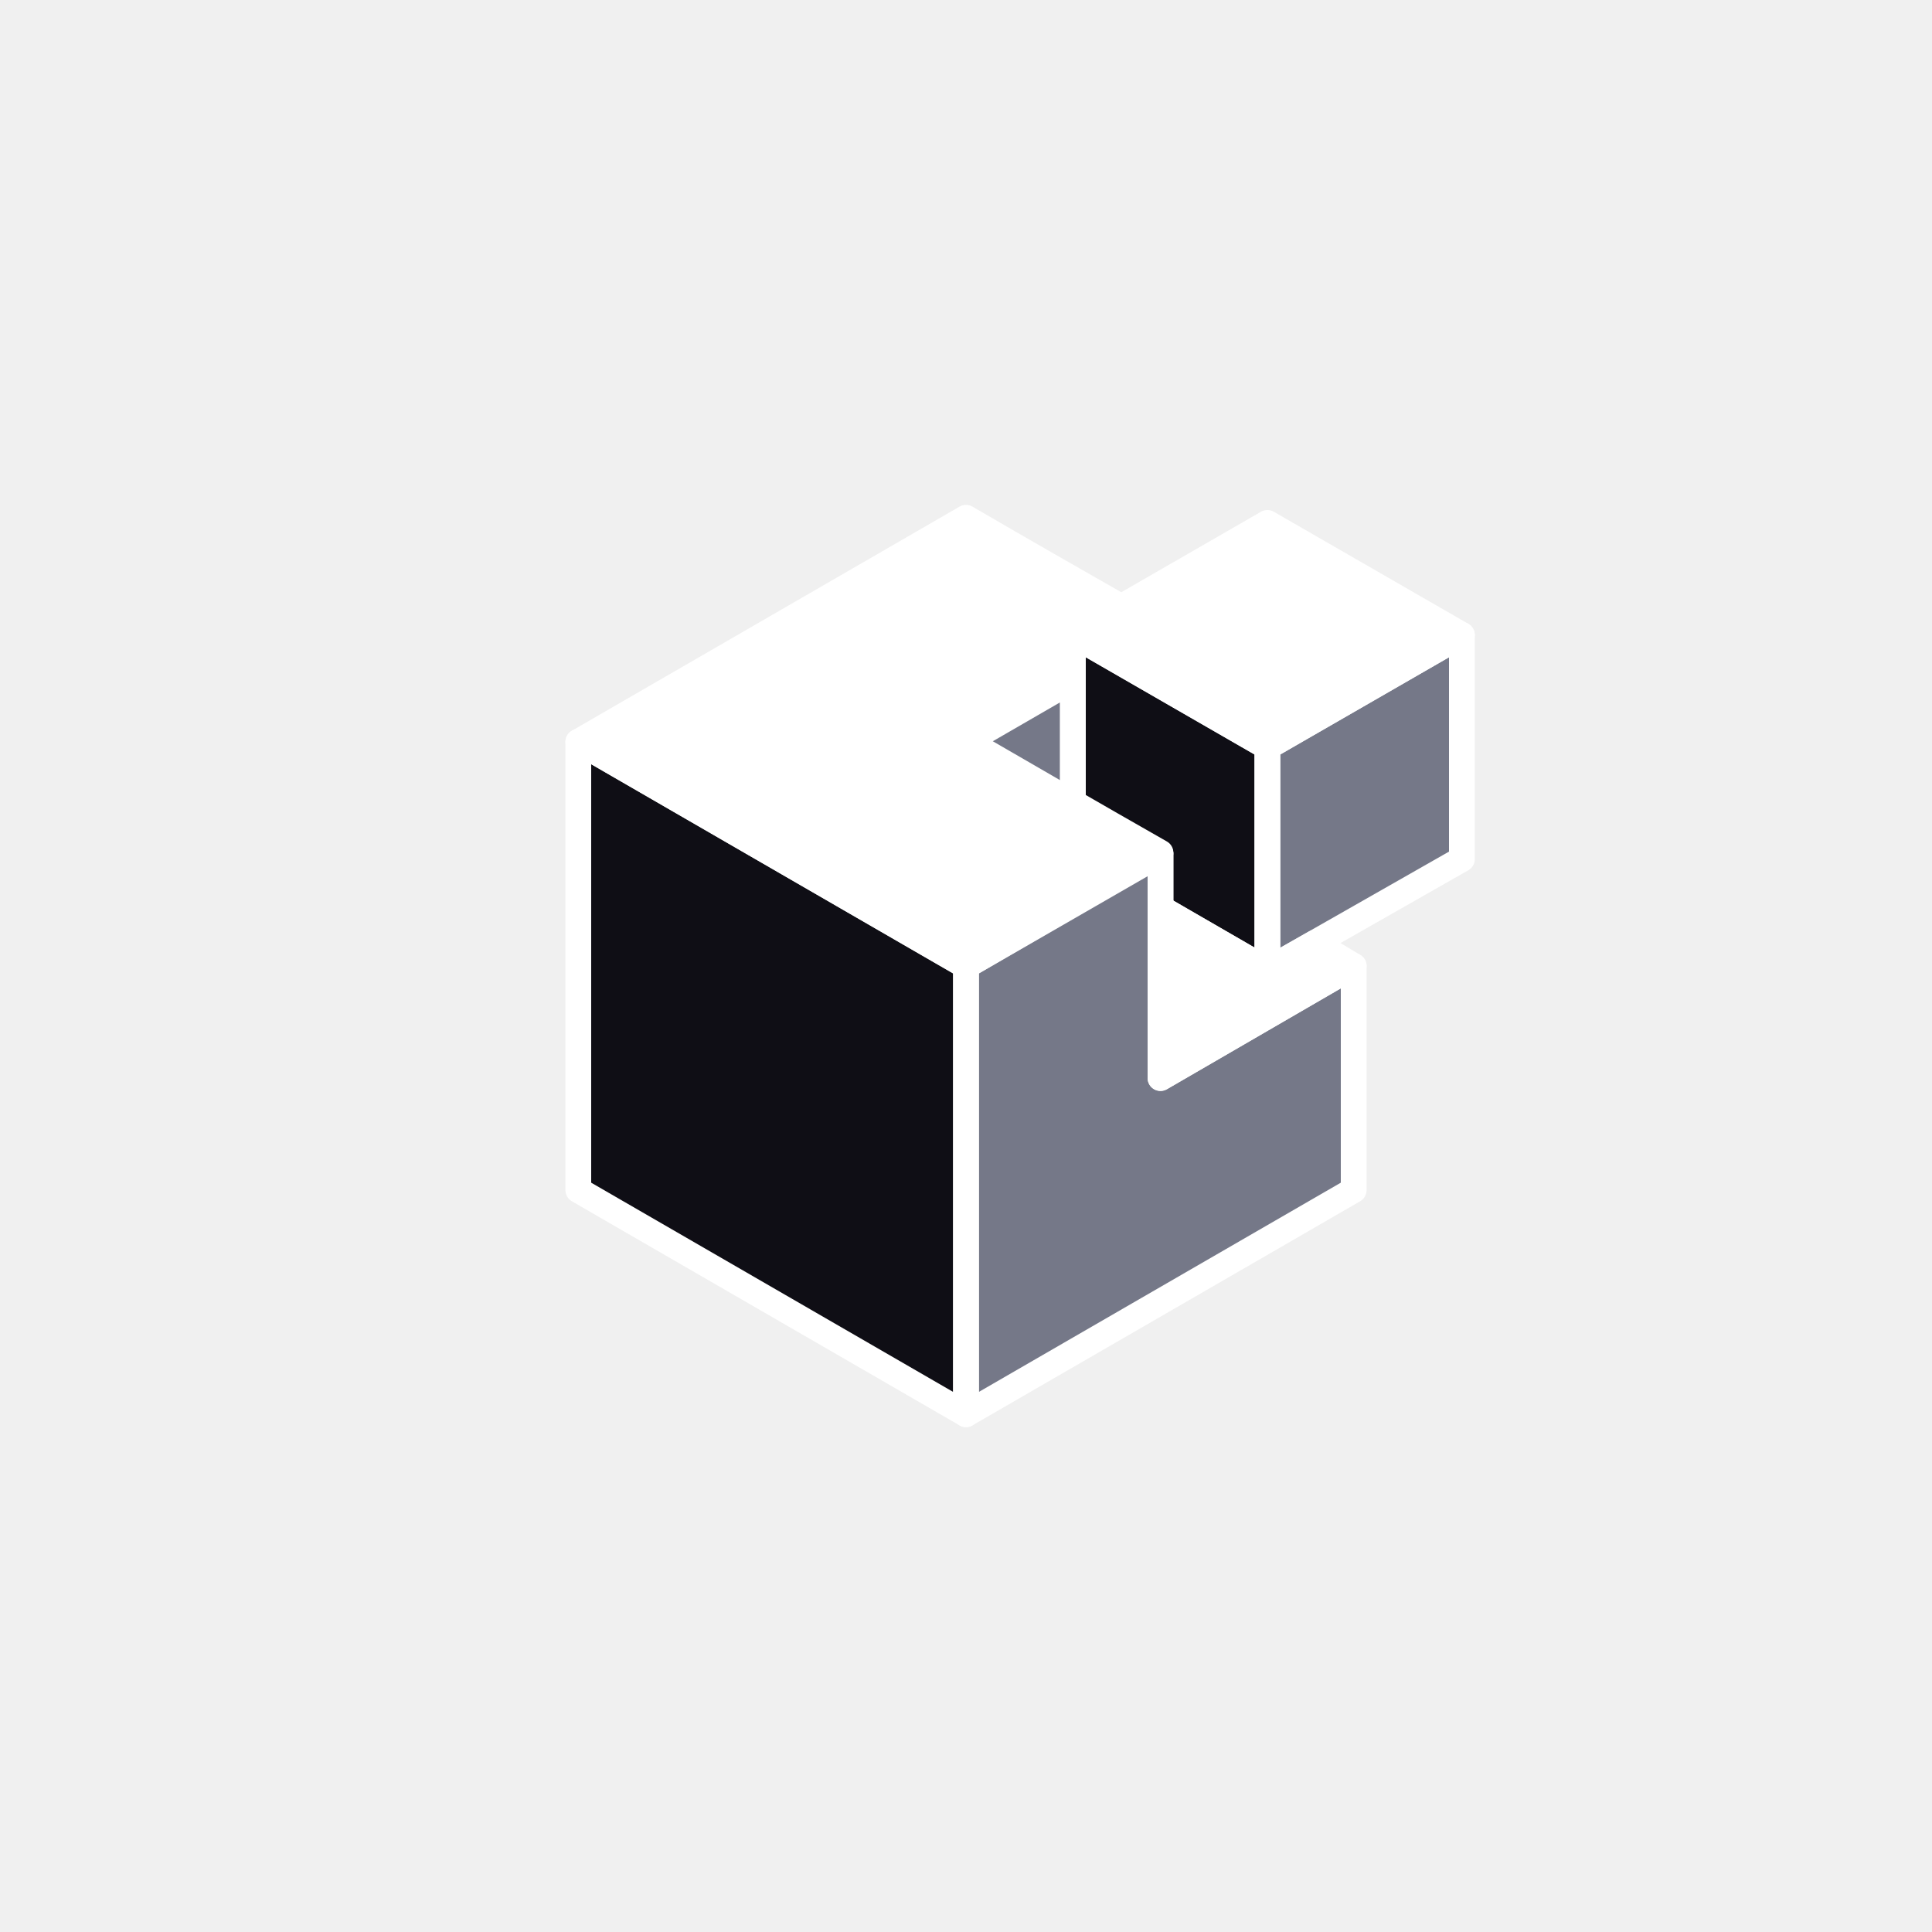
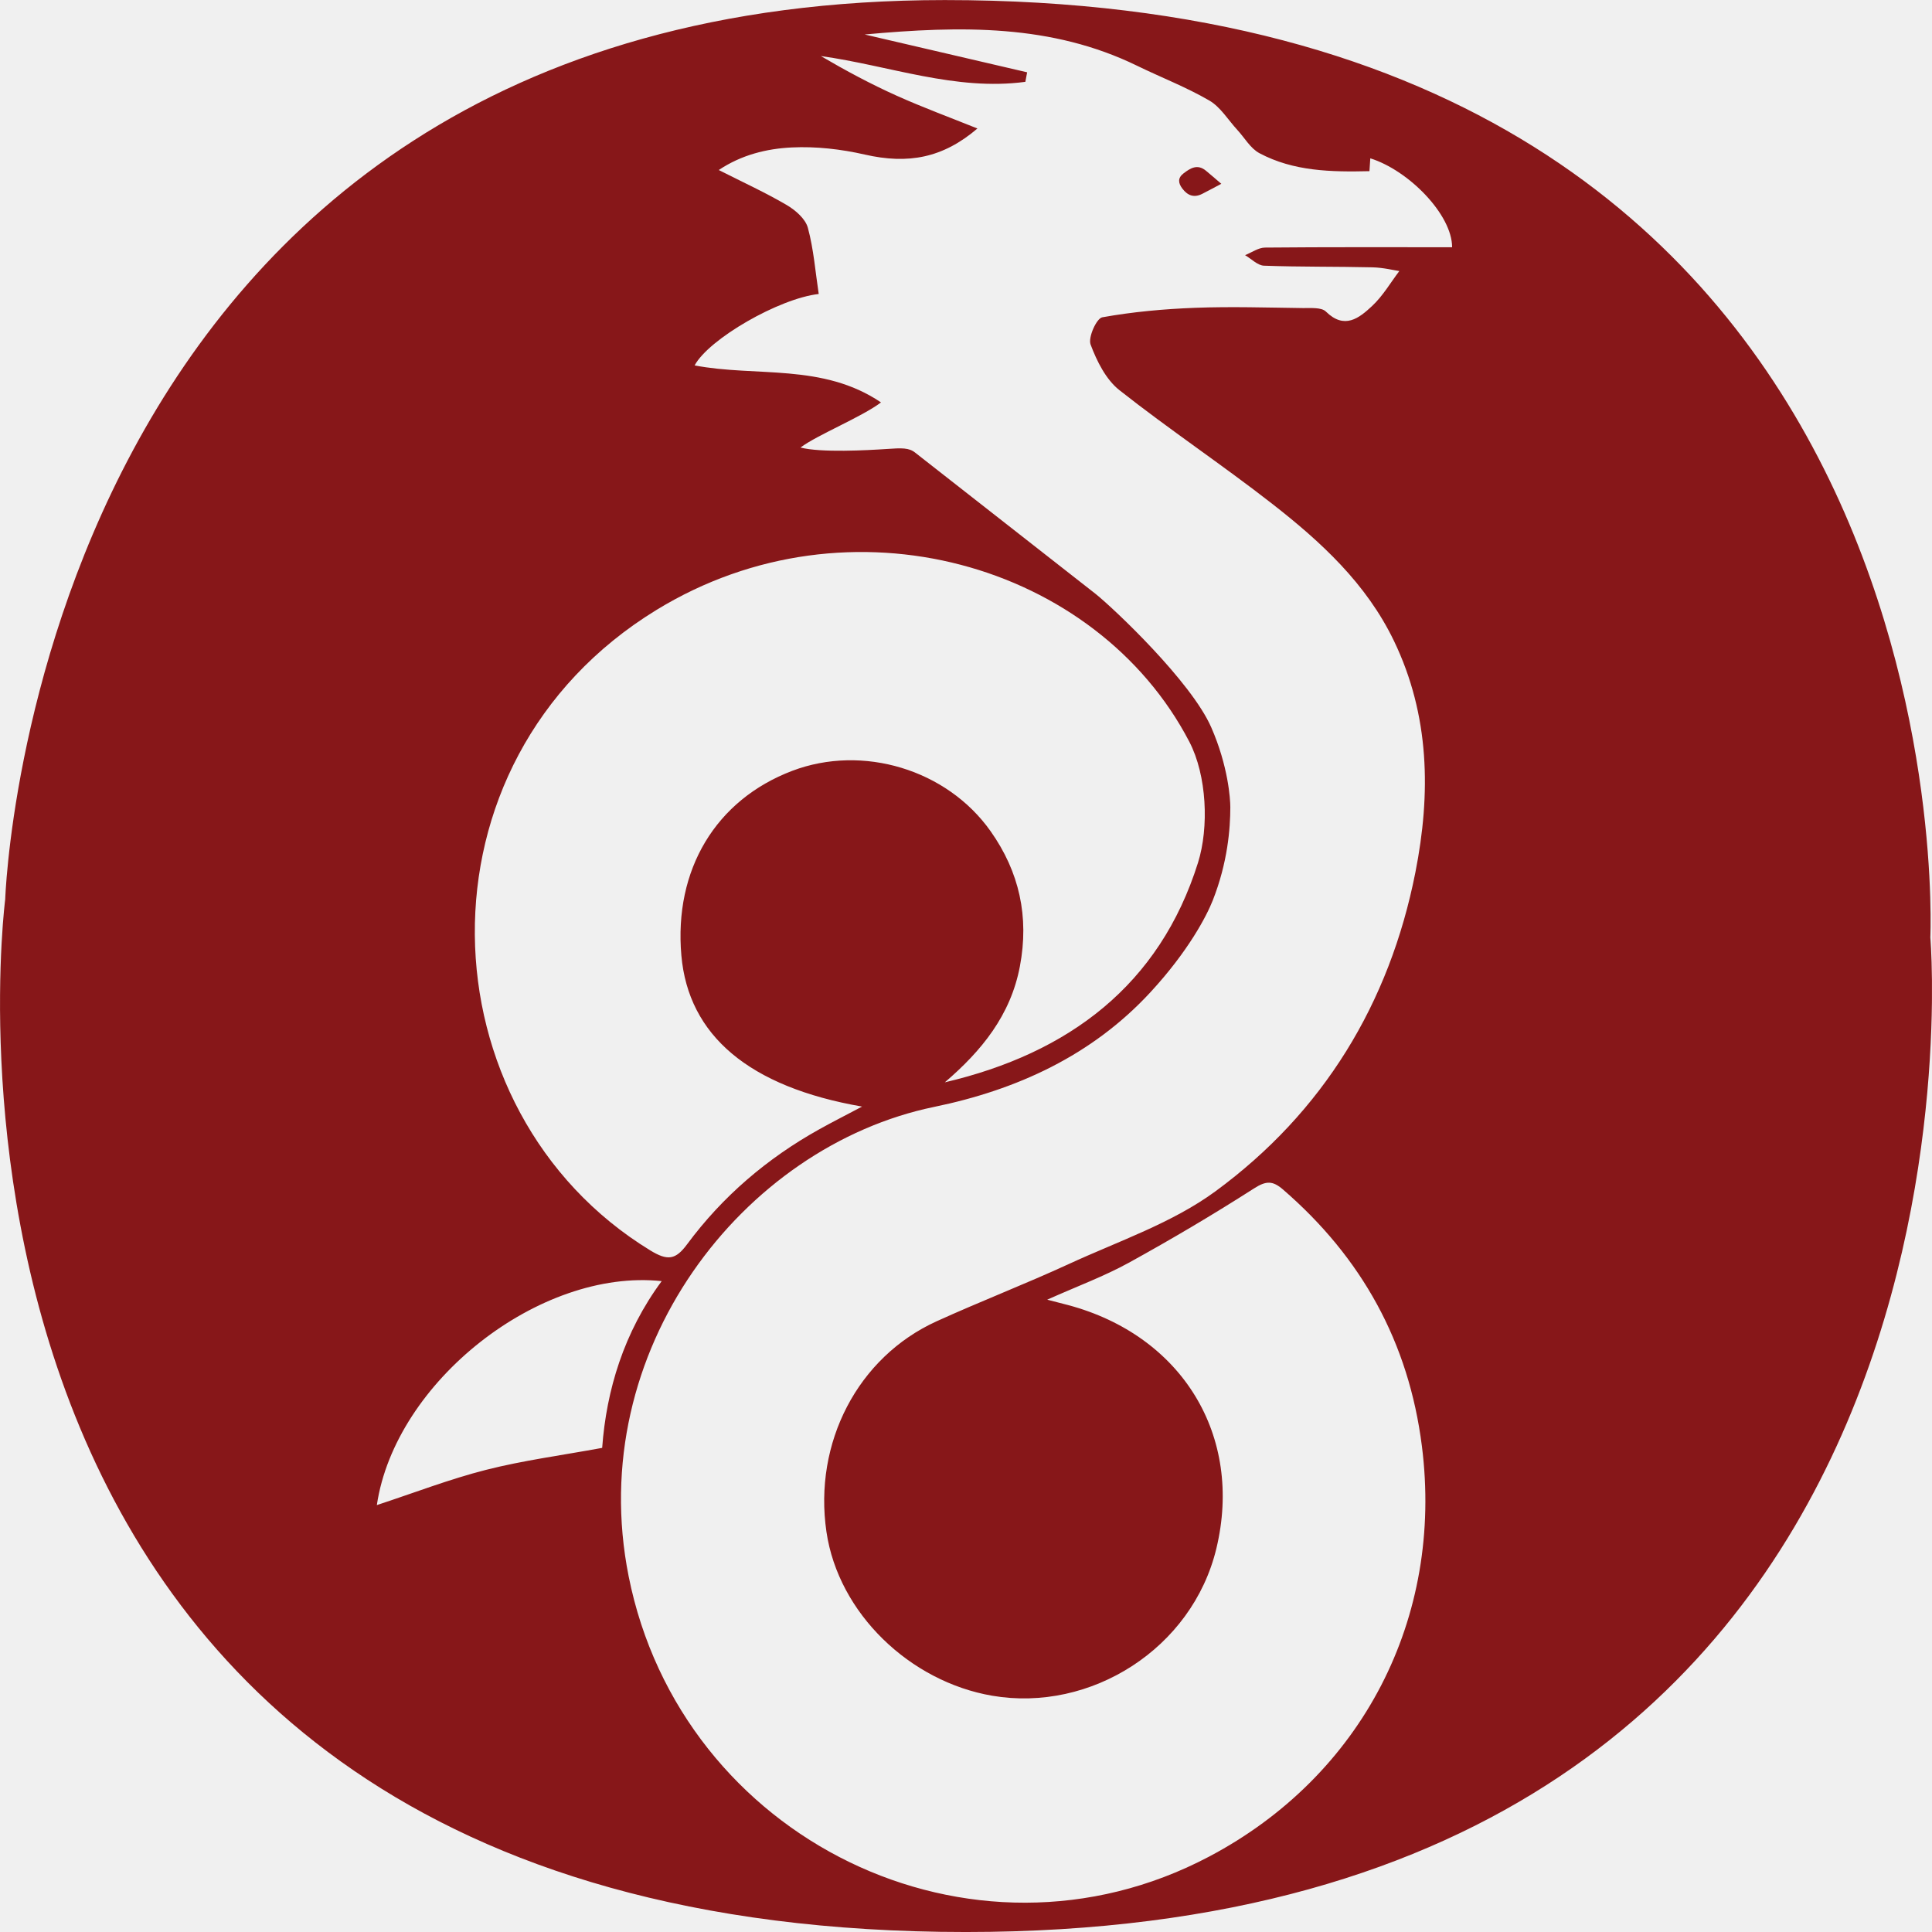
- <svg xmlns="http://www.w3.org/2000/svg" version="1.1" id="Layer_1" x="0px" y="0px" viewBox="0 0 150 150" style="enable-background:new 0 0 150 150;" xml:space="preserve">
-   <style type="text/css">
- 	.st0{fill:#FFFFFF;}
- 	.st1{fill:#757888;}
- 	.st2{fill:#0F0E15;}
- 	.st3{fill:none;stroke:#FFFFFF;stroke-width:2;stroke-linecap:round;stroke-linejoin:round;stroke-miterlimit:10;}
- </style>
-   <g>
-     <g>
-       <polygon class="st0" points="105.1,75 102.1,73.2 98.4,75.3 90.1,70.5 90.1,83.7   " />
-       <polygon class="st1" points="83.3,52.8 83.3,62.4 75,57.6   " />
-       <polygon class="st2" points="44.9,92.4 44.9,57.6 75,75 75,109.8   " />
-       <polygon class="st0" points="83.3,49.3 98.4,40.6 113.5,49.3 98.4,58   " />
-       <polygon class="st2" points="90.1,66.3 83.3,62.4 83.3,49.3 98.4,58 98.4,75.3 90.1,70.5   " />
-       <polygon class="st1" points="113.5,66.7 113.5,49.3 98.4,58 98.4,75.3   " />
-       <path class="st0" d="M44.9,57.6L75,40.2c3.4,2,12,6.9,12,6.9l-3.7,2.1v3.5c0,0-5.2,3-8.3,4.8c5,2.9,10,5.8,15.1,8.7L75,75    L44.9,57.6z" />
-       <polygon class="st1" points="105.1,75 90.1,83.7 90.1,66.3 75,75 75,109.8 105.1,92.4   " />
-     </g>
-     <g>
-       <polygon class="st3" points="105.1,75 102.1,73.2 98.4,75.3 90.1,70.5 90.1,83.7   " />
-       <polygon class="st3" points="83.3,52.8 83.3,62.4 75,57.6   " />
-       <polygon class="st3" points="44.9,92.4 44.9,57.6 75,75 75,109.8   " />
-       <polygon class="st3" points="83.3,49.3 98.4,40.6 113.5,49.3 98.4,58   " />
-       <polygon class="st3" points="90.1,66.3 83.3,62.4 83.3,49.3 98.4,58 98.4,75.3 90.1,70.5   " />
-       <polygon class="st3" points="113.5,66.7 113.5,49.3 98.4,58 98.4,75.3   " />
-       <path class="st3" d="M44.9,57.6L75,40.2c3.4,2,12,6.9,12,6.9l-3.7,2.1v3.5c0,0-5.2,3-8.3,4.8c5,2.9,10,5.8,15.1,8.7L75,75    L44.9,57.6z" />
-       <polygon class="st3" points="105.1,75 90.1,83.7 90.1,66.3 75,75 75,109.8 105.1,92.4   " />
+ <svg xmlns="http://www.w3.org/2000/svg" width="400" height="400" version="1.1" viewBox="0 0 400 400" xml:space="preserve">
+   <defs>
+     <clipPath id="a">
+       <path d="m0 300h300v-300h-300z" />
+     </clipPath>
+   </defs>
+   <g transform="matrix(1.3333 0 0 -1.3333 0 400)">
+     <g clip-path="url(#a)">
+       <g transform="translate(196.28 258.75)">
+         <path d="m0 0c5.61-0.206 11.23-0.121 16.844-0.254 1.68-0.04 3.352-0.461 4.167-0.58-1.343-1.765-2.547-3.86-4.236-5.434-2.007-1.87-4.274-3.698-7.166-0.856-0.695 0.684-2.338 0.527-3.549 0.543-5.582 0.073-11.172 0.252-16.746 0.041-4.829-0.182-9.679-0.621-14.425-1.473-0.894-0.16-2.23-3.131-1.819-4.227 0.969-2.585 2.383-5.436 4.478-7.089 7.74-6.11 15.972-11.596 23.747-17.664 7.556-5.897 14.589-12.358 18.875-21.253 5.584-11.59 5.747-23.743 3.339-35.95-4.02-20.378-14.333-37.261-31.032-49.524-6.729-4.941-15.061-7.745-22.767-11.295-6.778-3.122-13.755-5.811-20.549-8.901-12.249-5.569-19.133-18.865-17.108-32.688 1.859-12.685 12.987-23.271 25.735-25.456 15.292-2.622 31.072 7.316 34.813 22.859 4.206 17.478-5.29 33.083-23.066 37.814-0.782 0.208-1.568 0.405-3.201 0.827 4.755 2.124 8.862 3.638 12.653 5.724 6.614 3.64 13.123 7.494 19.481 11.562 1.874 1.199 2.887 1.199 4.485-0.183 12.225-10.569 19.518-23.718 21.563-39.838 3.384-26.685-9.247-51.198-33.072-63.763-36.86-19.439-81.965 2.687-90.107 43.552-6.973 35.004 17.73 66.755 47.462 72.885 12.787 2.636 24.48 7.959 33.57 17.807 5.865 6.354 8.709 11.806 9.677 14.266 2.308 5.861 2.72 11.114 2.722 14.469 0 1.251-0.323 6.375-2.966 12.399-3.104 7.075-14.995 18.33-17.939 20.703l-28 21.922c-0.988 0.812-2.1 0.753-4.508 0.59-2.861-0.194-10.175-0.599-13.331 0.228 2.553 1.932 9.513 4.745 12.502 7.007-9.074 6.13-19.43 3.916-28.942 5.746 2.2 4.096 13.082 10.39 19.27 11.091-0.521 3.44-0.782 6.948-1.687 10.281-0.378 1.392-1.931 2.741-3.287 3.535-3.286 1.927-6.769 3.517-10.548 5.433 3.529 2.359 7.444 3.316 11.331 3.505 3.764 0.184 7.663-0.263 11.348-1.105 6.742-1.541 12.125-0.535 17.488 4.048-4.222 1.7-8.443 3.253-12.537 5.091-4.03 1.808-7.93 3.903-11.779 6.158 10.622-1.476 20.896-5.459 31.757-4.003 0.092 0.493 0.184 0.987 0.277 1.48-8.12 1.89-16.239 3.78-25.229 5.873 15.04 1.377 29.042 1.604 42.301-4.854 3.731-1.817 7.635-3.322 11.211-5.397 1.744-1.013 2.919-3.008 4.35-4.56 1.136-1.232 2.049-2.884 3.446-3.626 5.3-2.819 11.134-2.929 17.077-2.788 0.045 0.677 0.086 1.311 0.131 1.993 5.982-1.869 12.715-8.768 12.704-13.806-9.691 0-19.375 0.037-29.057-0.053-1.034-0.01-2.062-0.766-3.093-1.176 0.98-0.571 1.943-1.599 2.942-1.636m-120.78-186.98c-5.677-1.441-11.178-3.574-16.982-5.477 2.839 19.151 25.266 36.788 44.231 34.776-5.874-7.944-8.588-16.93-9.242-25.893-6.302-1.161-12.241-1.942-18.007-3.406m26.449 133.53c30.017 18.364 68.365 7.14 82.735-20.476 2.723-5.234 3.069-13.291 1.345-18.782-5.955-18.956-20.015-29.586-39.313-34.103 5.689 4.871 10.218 10.394 11.659 18.025 1.452 7.687-0.083 14.639-4.542 20.957-6.773 9.596-19.868 13.544-30.811 9.389-11.881-4.511-18.389-15.354-17.216-28.683 1.09-12.381 10.484-20.405 28.061-23.453-2.627-1.391-4.65-2.415-6.63-3.518-8.1-4.512-15.026-10.418-20.544-17.868-1.783-2.408-3.01-2.602-5.727-0.941-35.338 21.61-37.609 75.844 0.983 99.453m197.8-50.862s6.939 145.56-153.04 145.56c-141.48 0-145.9-139.63-145.9-139.63s-20.811-160.37 149.16-160.37c163.02 0 149.78 154.44 149.78 154.44" fill="#871719" />
+       </g>
+       <g transform="translate(183.79 273.09)">
+         <path d="m0 0c-0.946-0.724-0.831-1.525-0.189-2.369 0.79-1.04 1.766-1.48 3.072-0.822 0.933 0.471 1.848 0.972 2.975 1.567-0.908 0.775-1.636 1.415-2.386 2.032-1.318 1.086-2.411 0.404-3.472-0.408" fill="#871719" />
+       </g>
    </g>
  </g>
</svg>
